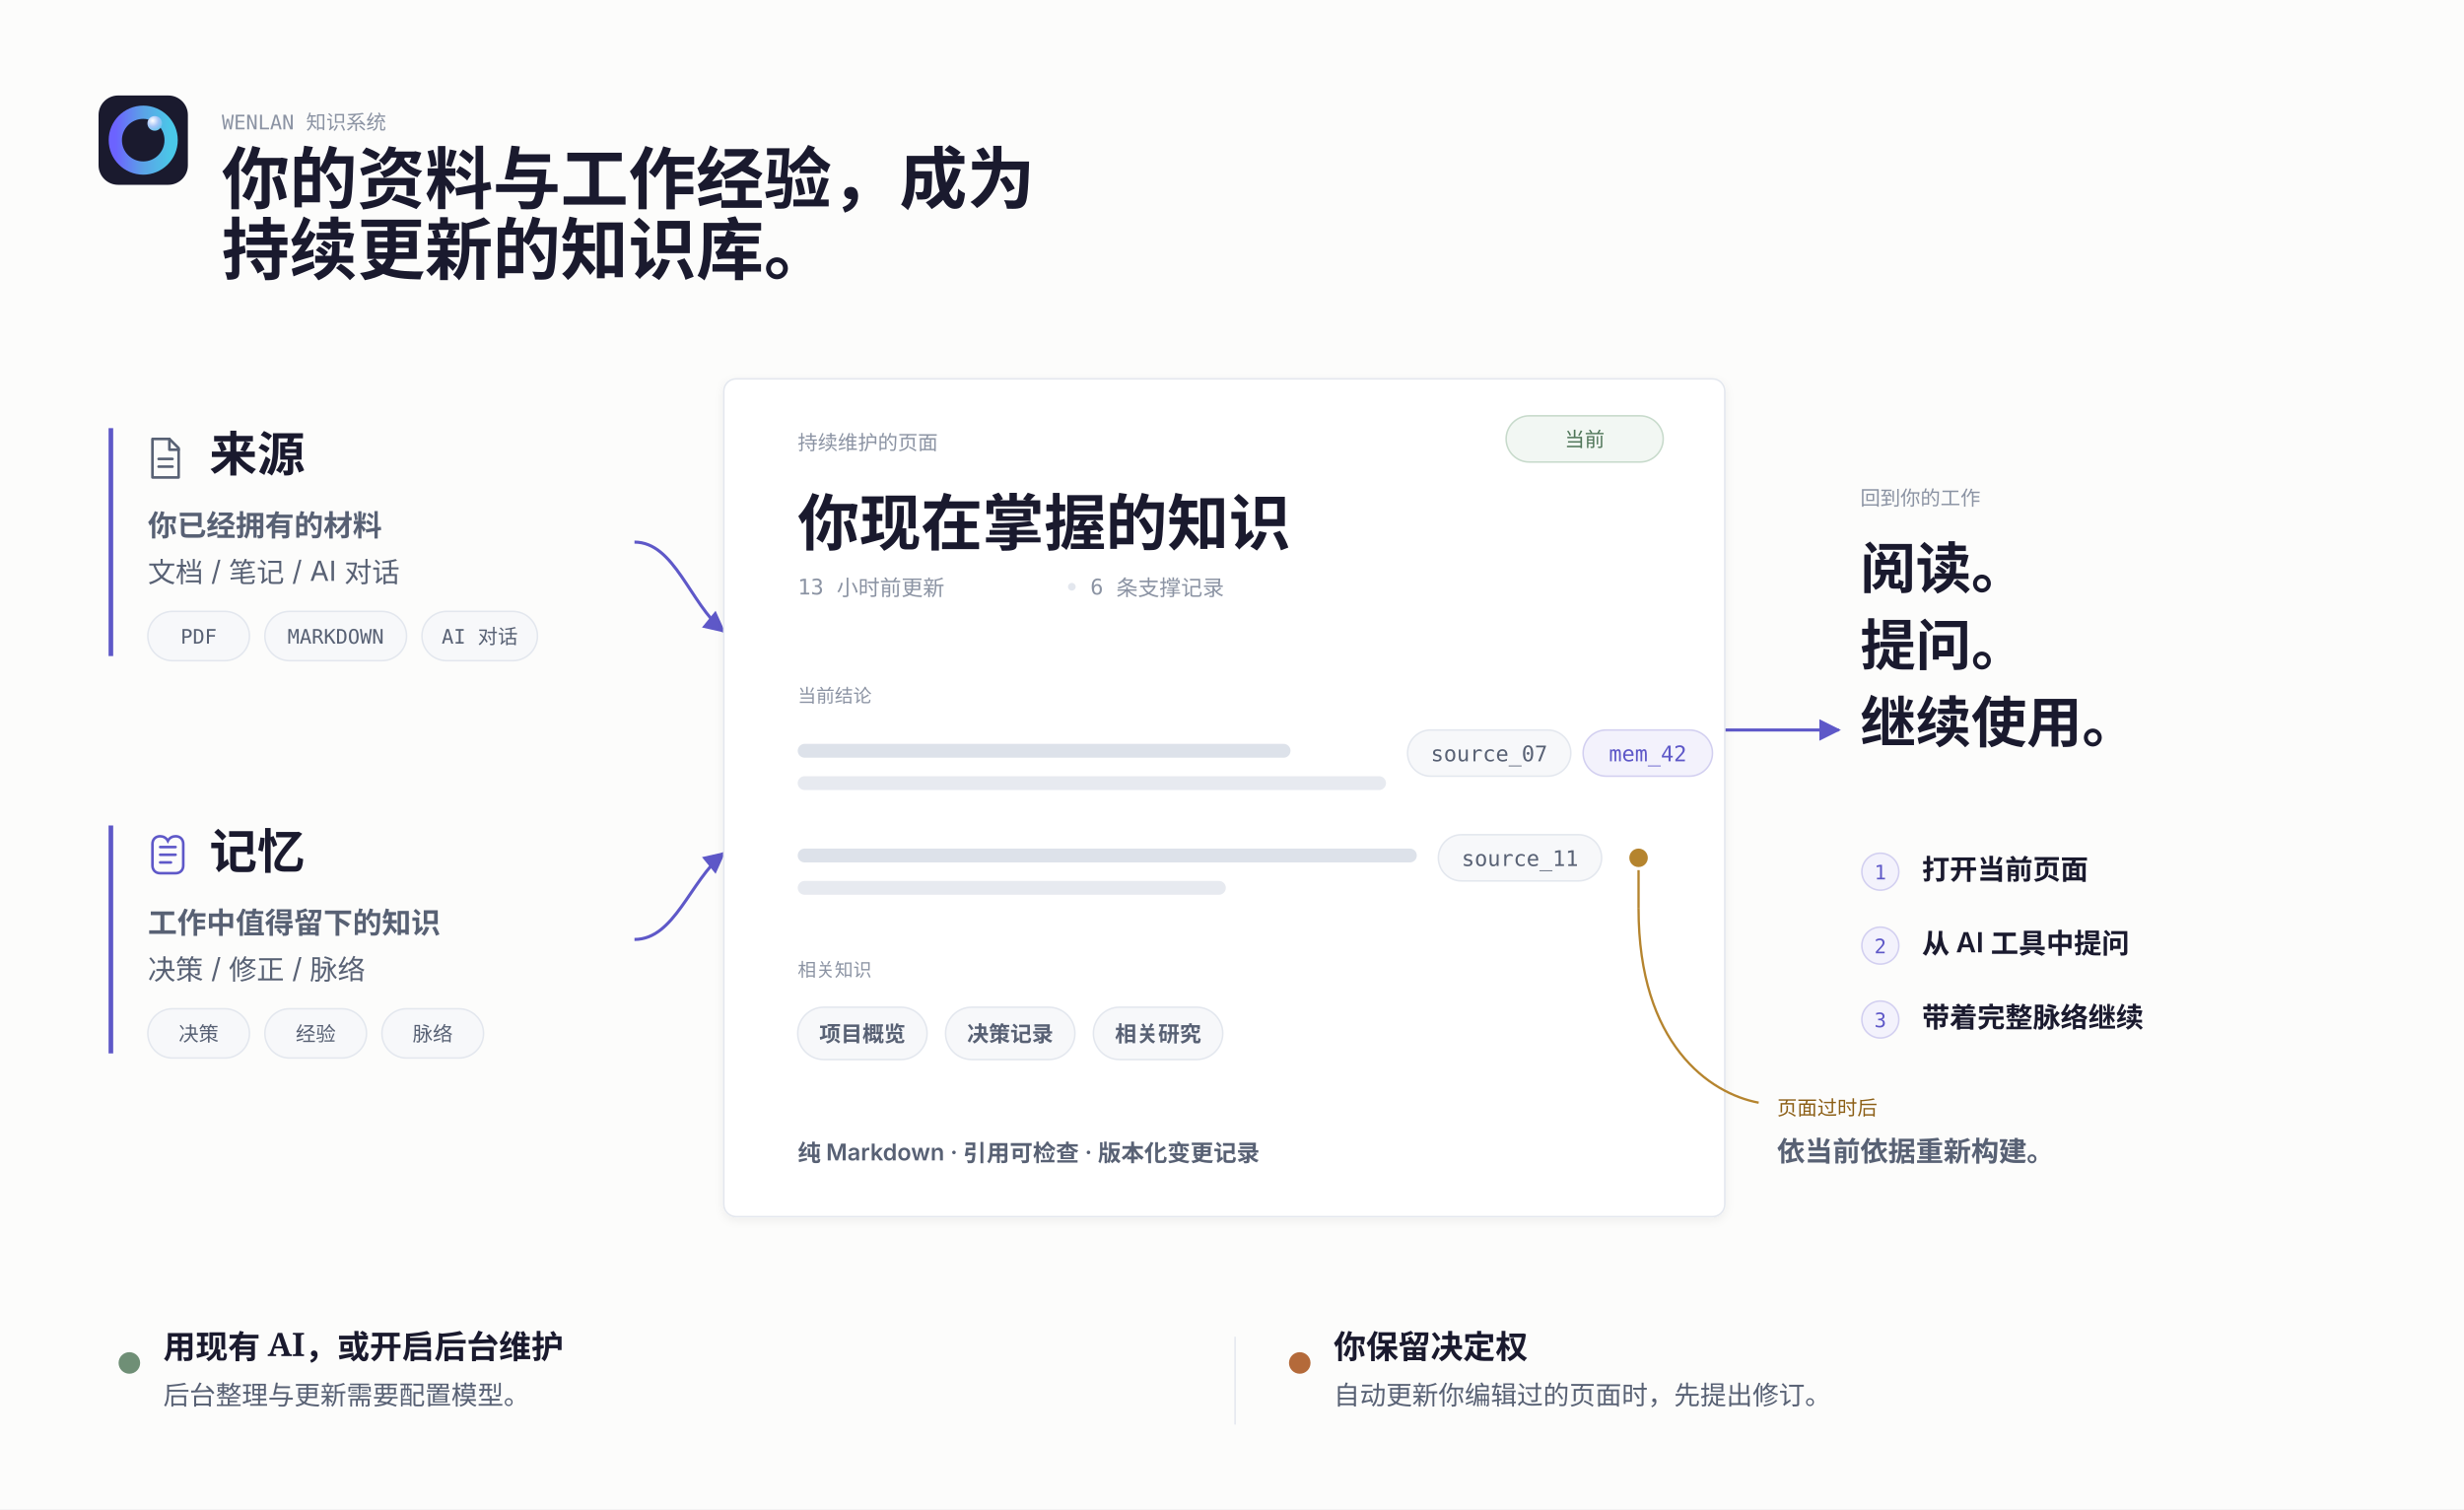
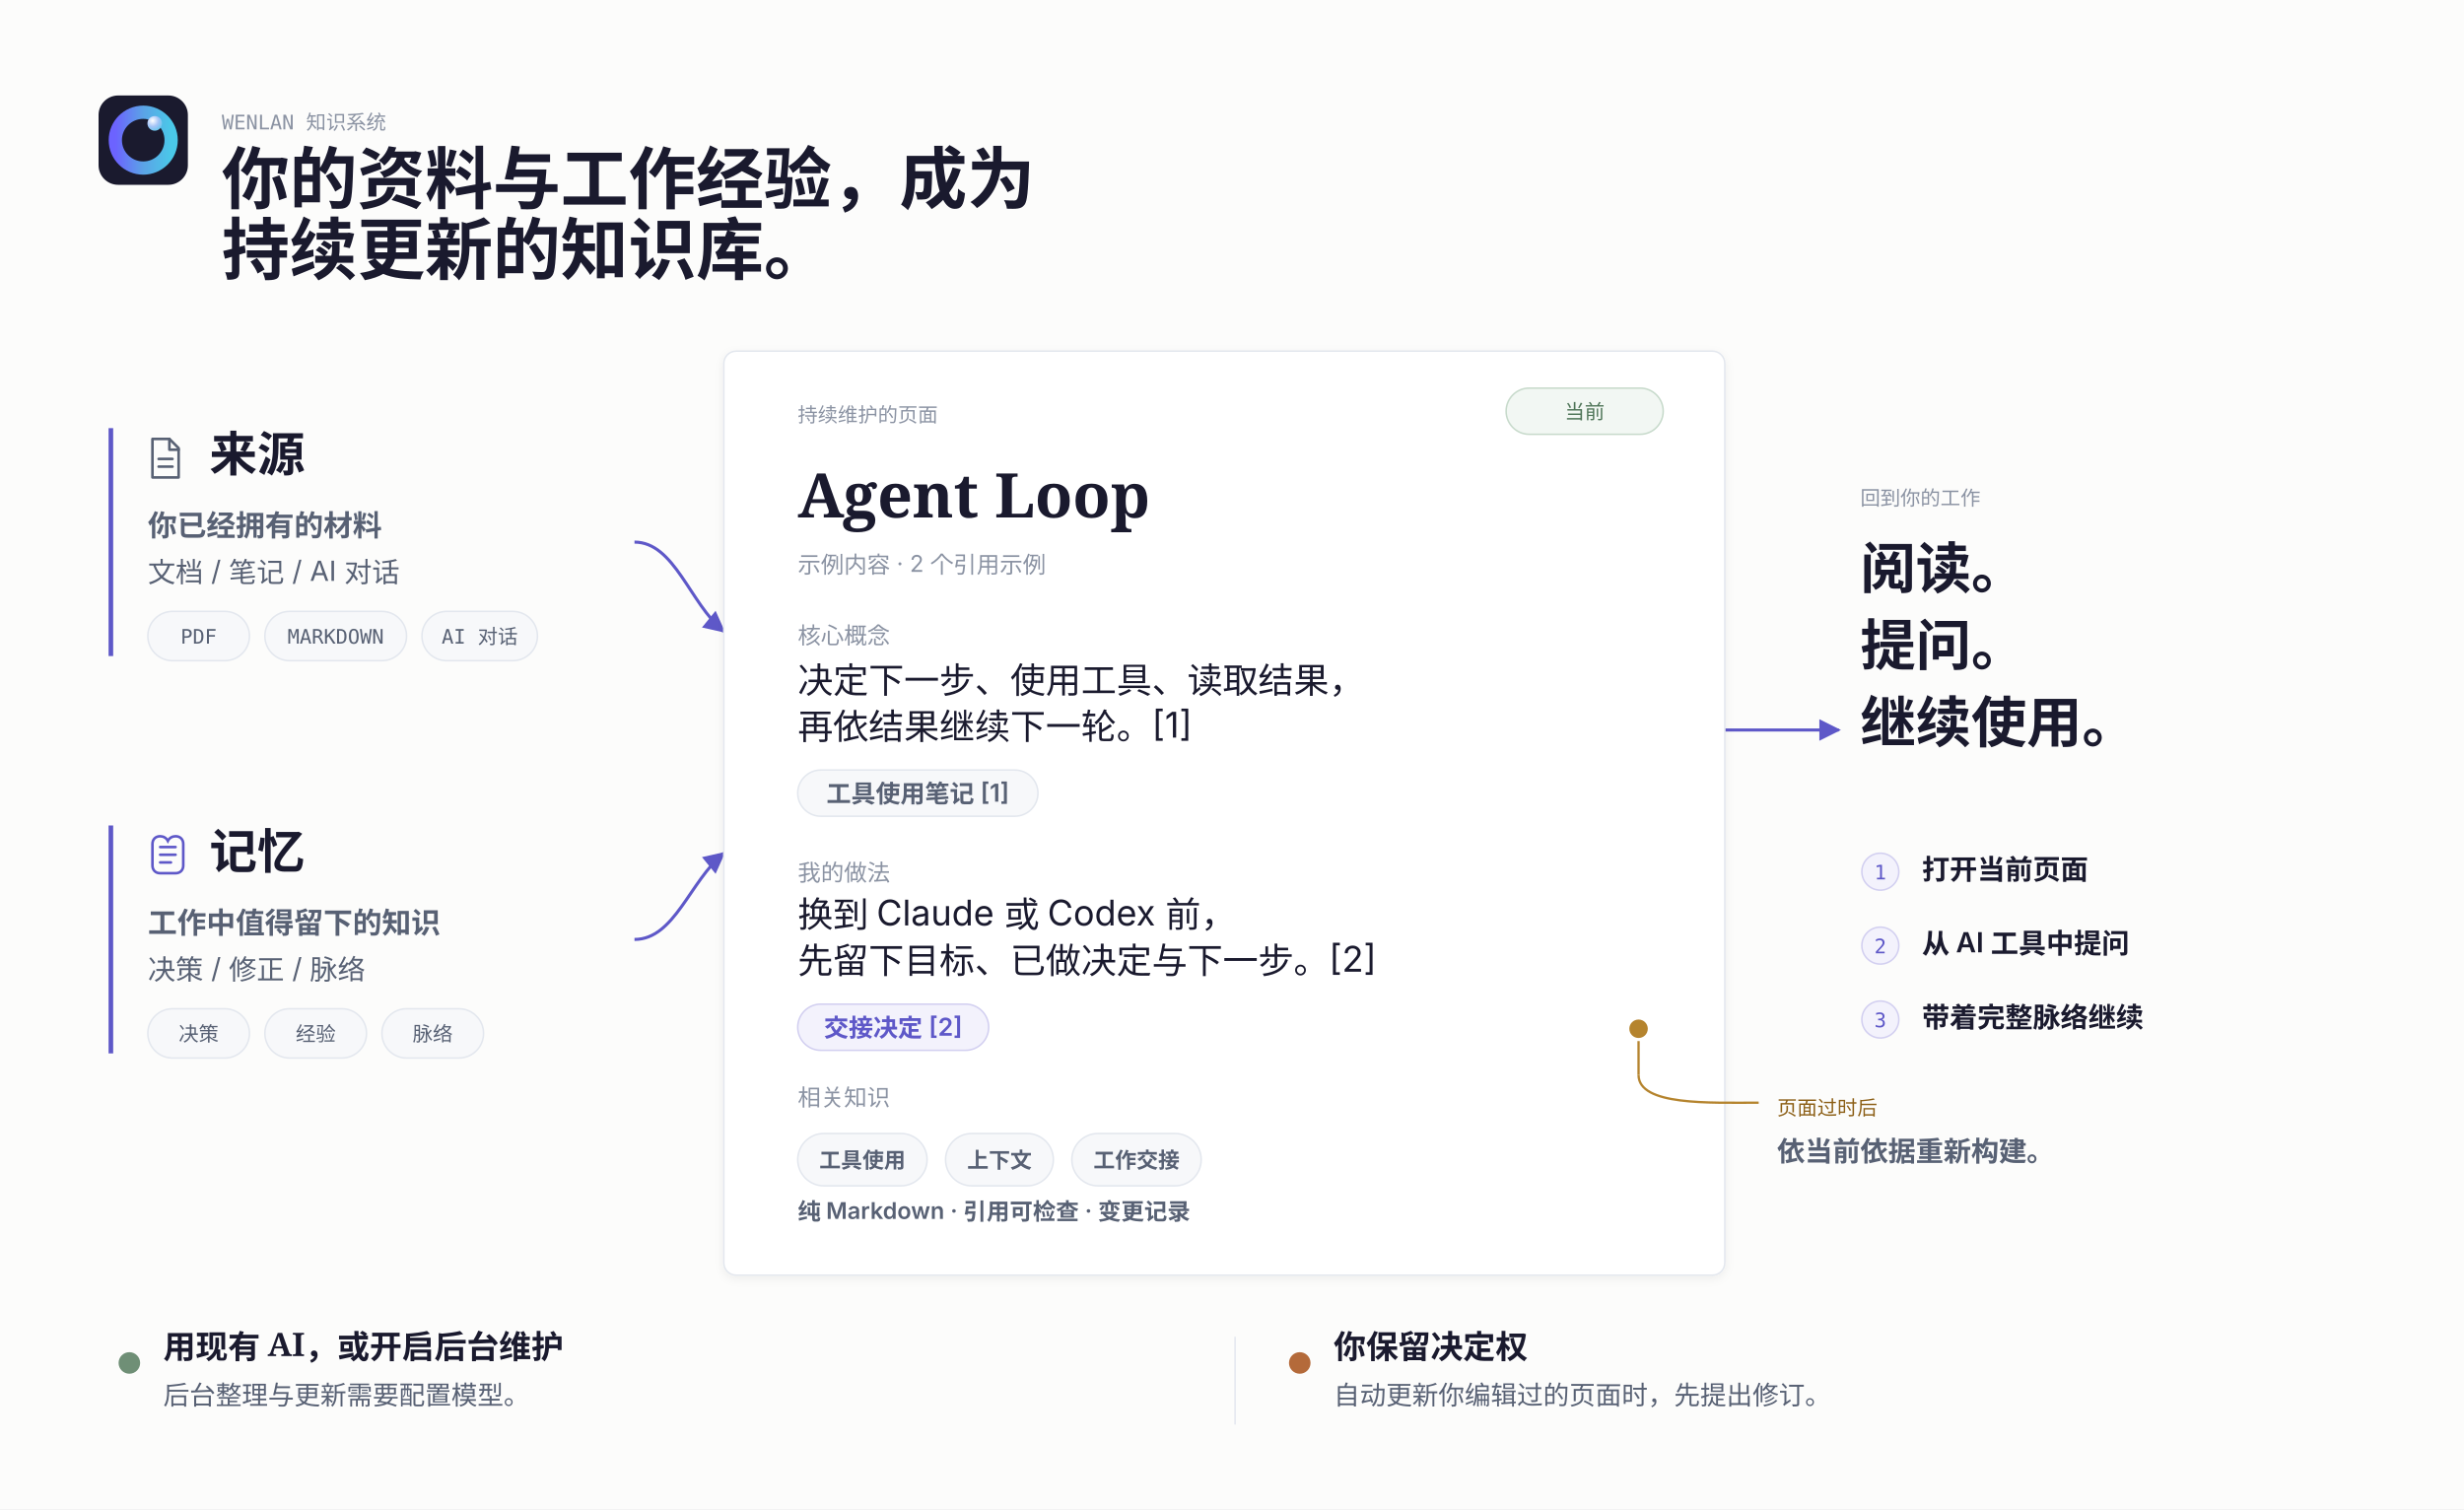
<svg xmlns="http://www.w3.org/2000/svg" width="1600" height="980" viewBox="0 0 1600 980" role="img" aria-labelledby="title desc">
  <style>text { font-kerning: normal; }</style>
  <rect width="1600" height="980" fill="#FCFCFB" />
  <g transform="translate(64 62) scale(0.1132812)">
    <rect width="512" height="512" rx="112" fill="#1A1A2E" />
    <circle cx="256" cy="256" r="160" fill="none" stroke="url(#overview-zh-Hans-desktop-ring)" stroke-width="76" />
    <circle cx="322" cy="160" r="42" fill="url(#overview-zh-Hans-desktop-orb)" />
  </g>
  <g data-fit-region="overview-zh-Hans-desktop-heading" data-fit-x="144" data-fit-y="58" data-fit-width="1392" data-fit-height="142" data-check-overlap="false">
    <text x="144" y="84" font-family="'JetBrains Mono', monospace" font-size="13" font-weight="500" fill="#8B93A3" text-anchor="start">WENLAN 知识系统</text>
    <text x="144" y="132" font-family="'Fraunces', Georgia, serif" font-size="44" font-weight="600" fill="#1A1A2E" text-anchor="start">你的资料与工作经验，成为</text>
    <text x="144" y="178" font-family="'Fraunces', Georgia, serif" font-size="44" font-weight="600" fill="#1A1A2E" text-anchor="start">持续更新的知识库。</text>
  </g>
  <path d="M412 352 C438 352 448 392 470 410" fill="none" stroke="#5E58C8" stroke-width="2" marker-end="url(#overview-zh-Hans-desktop-arrow)" />
  <path d="M412 610 C438 610 448 572 470 554" fill="none" stroke="#5E58C8" stroke-width="2" marker-end="url(#overview-zh-Hans-desktop-arrow)" />
  <path d="M1120 474 C1160 474 1176 474 1194 474" fill="none" stroke="#5E58C8" stroke-width="2" marker-end="url(#overview-zh-Hans-desktop-arrow)" />
  <g data-fit-region="overview-zh-Hans-desktop-sources" data-fit-x="72" data-fit-y="260" data-fit-width="350" data-fit-height="186" data-check-overlap="true">
    <line x1="72" y1="278" x2="72" y2="426" stroke="#5E58C8" stroke-width="3" />
    <g fill="none" stroke="#586174" stroke-width="1.7" stroke-linecap="round" stroke-linejoin="round">
      <path d="M99 285h11l6 6v19H99z" />
      <path d="M110 285v7h6" />
      <path d="M103 298h9M103 303h9" />
    </g>
    <text x="136" y="306" font-family="'Fraunces', Georgia, serif" font-size="31" font-weight="600" fill="#1A1A2E" text-anchor="start">来源</text>
    <text x="96" y="348" font-family="'Instrument Sans', -apple-system, sans-serif" font-size="19" font-weight="600" fill="#586174" text-anchor="start">你已经拥有的材料</text>
    <text x="96" y="378" font-family="'Instrument Sans', -apple-system, sans-serif" font-size="18" font-weight="400" fill="#586174" text-anchor="start">文档 / 笔记 / AI 对话</text>
    <g>
      <rect x="96" y="397" width="66" height="32" rx="16" fill="#F7F8FA" stroke="#E3E7EE" />
      <text x="129" y="417.94" font-family="'JetBrains Mono', monospace" font-size="13" font-weight="500" fill="#586174" text-anchor="middle">PDF</text>
    </g>
    <g>
      <rect x="172" y="397" width="92" height="32" rx="16" fill="#F7F8FA" stroke="#E3E7EE" />
      <text x="218" y="417.94" font-family="'JetBrains Mono', monospace" font-size="13" font-weight="500" fill="#586174" text-anchor="middle">MARKDOWN</text>
    </g>
    <g>
      <rect x="274" y="397" width="75" height="32" rx="16" fill="#F7F8FA" stroke="#E3E7EE" />
      <text x="311.5" y="417.94" font-family="'JetBrains Mono', monospace" font-size="13" font-weight="500" fill="#586174" text-anchor="middle">AI 对话</text>
    </g>
  </g>
  <g data-fit-region="overview-zh-Hans-desktop-memories" data-fit-x="72" data-fit-y="518" data-fit-width="350" data-fit-height="186" data-check-overlap="true">
    <line x1="72" y1="536" x2="72" y2="684" stroke="#5E58C8" stroke-width="3" />
    <g fill="none" stroke="#5E58C8" stroke-width="1.7" stroke-linecap="round">
      <path d="M99 548c0-3 2-5 5-5 2 0 4 1 5 3 1-2 3-3 5-3 3 0 5 2 5 5v14c0 3-2 5-5 5H104c-3 0-5-2-5-5z" />
      <path d="M104 550h10M104 555h10M104 560h7" />
    </g>
    <text x="136" y="564" font-family="'Fraunces', Georgia, serif" font-size="31" font-weight="600" fill="#1A1A2E" text-anchor="start">记忆</text>
    <text x="96" y="606" font-family="'Instrument Sans', -apple-system, sans-serif" font-size="19" font-weight="600" fill="#586174" text-anchor="start">工作中值得留下的知识</text>
    <text x="96" y="636" font-family="'Instrument Sans', -apple-system, sans-serif" font-size="18" font-weight="400" fill="#586174" text-anchor="start">决策 / 修正 / 脉络</text>
    <g>
      <rect x="96" y="655" width="66" height="32" rx="16" fill="#F7F8FA" stroke="#E3E7EE" />
      <text x="129" y="675.94" font-family="'JetBrains Mono', monospace" font-size="13" font-weight="500" fill="#586174" text-anchor="middle">决策</text>
    </g>
    <g>
      <rect x="172" y="655" width="66" height="32" rx="16" fill="#F7F8FA" stroke="#E3E7EE" />
      <text x="205" y="675.94" font-family="'JetBrains Mono', monospace" font-size="13" font-weight="500" fill="#586174" text-anchor="middle">经验</text>
    </g>
    <g>
      <rect x="248" y="655" width="66" height="32" rx="16" fill="#F7F8FA" stroke="#E3E7EE" />
      <text x="281" y="675.94" font-family="'JetBrains Mono', monospace" font-size="13" font-weight="500" fill="#586174" text-anchor="middle">脉络</text>
    </g>
  </g>
-   <g data-fit-region="overview-zh-Hans-desktop-page" data-fit-x="470" data-fit-y="246" data-fit-width="650" data-fit-height="544" data-check-overlap="false">
+   <g data-fit-region="overview-zh-Hans-desktop-page" data-fit-x="470" data-fit-y="228" data-fit-width="650" data-fit-height="600" data-check-overlap="false">
    <g filter="url(#overview-zh-Hans-desktop-page-shadow)">
-       <rect x="470" y="246" width="650" height="544" rx="8" fill="#FFFFFF" stroke="#E3E7EE" />
+       <rect x="470" y="228" width="650" height="600" rx="8" fill="#FFFFFF" stroke="#E3E7EE" />
    </g>
-     <text x="518" y="292" font-family="'JetBrains Mono', monospace" font-size="13" font-weight="500" fill="#8B93A3" text-anchor="start">持续维护的页面</text>
+     <text x="518" y="274" font-family="'JetBrains Mono', monospace" font-size="13" font-weight="500" fill="#8B93A3" text-anchor="start">持续维护的页面</text>
    <g>
-       <rect x="978" y="270" width="102" height="30" rx="15" fill="#F2F7F3" stroke="#C7DACB" />
-       <text x="1029" y="289.94" font-family="'JetBrains Mono', monospace" font-size="13" font-weight="500" fill="#4F7558" text-anchor="middle">当前</text>
+       <rect x="978" y="252" width="102" height="30" rx="15" fill="#F2F7F3" stroke="#C7DACB" />
+       <text x="1029" y="271.94" font-family="'JetBrains Mono', monospace" font-size="13" font-weight="500" fill="#4F7558" text-anchor="middle">当前</text>
    </g>
-     <text x="518" y="354" font-family="'Fraunces', Georgia, serif" font-size="40" font-weight="600" fill="#1A1A2E" text-anchor="start">你现在掌握的知识</text>
-     <text x="518" y="386" font-family="'JetBrains Mono', monospace" font-size="14" font-weight="500" fill="#8B93A3" text-anchor="start">13 小时前更新</text>
-     <circle cx="696" cy="381" r="2.5" fill="#E3E7EE" />
-     <text x="708" y="386" font-family="'JetBrains Mono', monospace" font-size="14" font-weight="500" fill="#8B93A3" text-anchor="start">6 条支撑记录</text>
-     <text x="518" y="456" font-family="'JetBrains Mono', monospace" font-size="12" font-weight="500" fill="#8B93A3" text-anchor="start">当前结论</text>
-     <rect x="518" y="483" width="320" height="9" rx="4.5" fill="#DDE2EA" />
-     <rect x="518" y="504" width="382" height="9" rx="4.5" fill="#E7EAF0" />
+     <text x="518" y="336" font-family="'Fraunces', Georgia, serif" font-size="40" font-weight="600" fill="#1A1A2E" text-anchor="start">Agent Loop</text>
+     <text x="518" y="372" font-family="'Instrument Sans', -apple-system, sans-serif" font-size="15" font-weight="400" fill="#8B93A3" text-anchor="start">示例内容 · 2 个引用示例</text>
+     <text x="518" y="418" font-family="'JetBrains Mono', monospace" font-size="15" font-weight="500" fill="#8B93A3" text-anchor="start">核心概念</text>
+     <text x="518" y="450" font-family="'Instrument Sans', -apple-system, sans-serif" font-size="23" font-weight="400" fill="#1A1A2E" text-anchor="start">决定下一步、使用工具、读取结果，</text>
+     <text x="518" y="480" font-family="'Instrument Sans', -apple-system, sans-serif" font-size="23" font-weight="400" fill="#1A1A2E" text-anchor="start">再依结果继续下一轮。[1]</text>
    <g>
-       <rect x="914" y="474" width="106" height="30" rx="15" fill="#F7F8FA" stroke="#E3E7EE" />
-       <text x="967" y="494.32" font-family="'JetBrains Mono', monospace" font-size="14" font-weight="500" fill="#586174" text-anchor="middle">source_07</text>
+       <rect x="518" y="500" width="156" height="30" rx="15" fill="#F7F8FA" stroke="#E3E7EE" />
+       <text x="596" y="521.08" font-family="'Instrument Sans', -apple-system, sans-serif" font-size="16" font-weight="600" fill="#586174" text-anchor="middle">工具使用笔记 [1]</text>
+     </g>
+     <text x="518" y="572" font-family="'JetBrains Mono', monospace" font-size="15" font-weight="500" fill="#8B93A3" text-anchor="start">我的做法</text>
+     <text x="518" y="602" font-family="'Instrument Sans', -apple-system, sans-serif" font-size="23" font-weight="400" fill="#1A1A2E" text-anchor="start">换到 Claude 或 Codex 前，</text>
+     <text x="518" y="632" font-family="'Instrument Sans', -apple-system, sans-serif" font-size="23" font-weight="400" fill="#1A1A2E" text-anchor="start">先留下目标、已做决定与下一步。[2]</text>
+     <g>
+       <rect x="518" y="652" width="124" height="30" rx="15" fill="#F3F2FC" stroke="#D2CFF0" />
+       <text x="580" y="673.08" font-family="'Instrument Sans', -apple-system, sans-serif" font-size="16" font-weight="600" fill="#5E58C8" text-anchor="middle">交接决定 [2]</text>
+     </g>
+     <circle cx="1064" cy="668" r="6" fill="#B5842E" />
+     <line x1="1064" y1="676" x2="1064" y2="698" stroke="#B5842E" stroke-width="1.5" />
+     <text x="518" y="718" font-family="'JetBrains Mono', monospace" font-size="15" font-weight="500" fill="#8B93A3" text-anchor="start">相关知识</text>
+     <g>
+       <rect x="518" y="736" width="84" height="34" rx="17" fill="#F7F8FA" stroke="#E3E7EE" />
+       <text x="560" y="758.32" font-family="'Instrument Sans', -apple-system, sans-serif" font-size="14" font-weight="600" fill="#586174" text-anchor="middle">工具使用</text>
    </g>
    <g>
-       <rect x="1028" y="474" width="84" height="30" rx="15" fill="#F3F2FC" stroke="#D2CFF0" />
-       <text x="1070" y="494.32" font-family="'JetBrains Mono', monospace" font-size="14" font-weight="500" fill="#5E58C8" text-anchor="middle">mem_42</text>
-     </g>
-     <rect x="518" y="551" width="402" height="9" rx="4.5" fill="#DDE2EA" />
-     <rect x="518" y="572" width="278" height="9" rx="4.5" fill="#E7EAF0" />
-     <g>
-       <rect x="934" y="542" width="106" height="30" rx="15" fill="#F7F8FA" stroke="#E3E7EE" />
-       <text x="987" y="562.32" font-family="'JetBrains Mono', monospace" font-size="14" font-weight="500" fill="#586174" text-anchor="middle">source_11</text>
-     </g>
-     <circle cx="1064" cy="557" r="6" fill="#B5842E" />
-     <line x1="1064" y1="565" x2="1064" y2="590" stroke="#B5842E" stroke-width="1.5" />
-     <text x="518" y="634" font-family="'JetBrains Mono', monospace" font-size="12" font-weight="500" fill="#8B93A3" text-anchor="start">相关知识</text>
-     <g>
-       <rect x="518" y="654" width="84" height="34" rx="17" fill="#F7F8FA" stroke="#E3E7EE" />
-       <text x="560" y="676.32" font-family="'Instrument Sans', -apple-system, sans-serif" font-size="14" font-weight="600" fill="#586174" text-anchor="middle">项目概览</text>
+       <rect x="614" y="736" width="70" height="34" rx="17" fill="#F7F8FA" stroke="#E3E7EE" />
+       <text x="649" y="758.32" font-family="'Instrument Sans', -apple-system, sans-serif" font-size="14" font-weight="600" fill="#586174" text-anchor="middle">上下文</text>
    </g>
    <g>
-       <rect x="614" y="654" width="84" height="34" rx="17" fill="#F7F8FA" stroke="#E3E7EE" />
-       <text x="656" y="676.32" font-family="'Instrument Sans', -apple-system, sans-serif" font-size="14" font-weight="600" fill="#586174" text-anchor="middle">决策记录</text>
+       <rect x="696" y="736" width="84" height="34" rx="17" fill="#F7F8FA" stroke="#E3E7EE" />
+       <text x="738" y="758.32" font-family="'Instrument Sans', -apple-system, sans-serif" font-size="14" font-weight="600" fill="#586174" text-anchor="middle">工作交接</text>
    </g>
-     <g>
-       <rect x="710" y="654" width="84" height="34" rx="17" fill="#F7F8FA" stroke="#E3E7EE" />
-       <text x="752" y="676.32" font-family="'Instrument Sans', -apple-system, sans-serif" font-size="14" font-weight="600" fill="#586174" text-anchor="middle">相关研究</text>
-     </g>
-     <text x="518" y="754" font-family="'Instrument Sans', -apple-system, sans-serif" font-size="15" font-weight="600" fill="#586174" text-anchor="start">纯 Markdown · 引用可检查 · 版本化变更记录</text>
+     <text x="518" y="792" font-family="'Instrument Sans', -apple-system, sans-serif" font-size="15" font-weight="600" fill="#586174" text-anchor="start">纯 Markdown · 引用可检查 · 变更记录</text>
  </g>
  <g data-fit-region="overview-zh-Hans-desktop-changed-support" data-fit-x="1124" data-fit-y="704" data-fit-width="390" data-fit-height="80" data-check-overlap="true">
-     <path d="M1064 590 C1064 678 1110 710 1142 716" fill="none" stroke="#B5842E" stroke-width="1.5" />
+     <path d="M1064 698 C1064 718 1110 716 1142 716" fill="none" stroke="#B5842E" stroke-width="1.5" />
    <text x="1154" y="724" font-family="'JetBrains Mono', monospace" font-size="13" font-weight="500" fill="#8C5F16" text-anchor="start">页面过时后</text>
    <text x="1154" y="754" font-family="'Instrument Sans', -apple-system, sans-serif" font-size="18" font-weight="600" fill="#586174" text-anchor="start">依当前依据重新构建。</text>
  </g>
  <g data-fit-region="overview-zh-Hans-desktop-back-to-work" data-fit-x="1208" data-fit-y="308" data-fit-width="326" data-fit-height="390" data-check-overlap="true">
    <text x="1208" y="328" font-family="'JetBrains Mono', monospace" font-size="13" font-weight="500" fill="#8B93A3" text-anchor="start">回到你的工作</text>
    <text x="1208" y="382" font-family="'Fraunces', Georgia, serif" font-size="36" font-weight="600" fill="#1A1A2E" text-anchor="start">阅读。</text>
    <text x="1208" y="432" font-family="'Fraunces', Georgia, serif" font-size="36" font-weight="600" fill="#1A1A2E" text-anchor="start">提问。</text>
    <text x="1208" y="482" font-family="'Fraunces', Georgia, serif" font-size="36" font-weight="600" fill="#1A1A2E" text-anchor="start">继续使用。</text>
    <circle cx="1221" cy="566" r="12" fill="#F3F2FC" stroke="#D2CFF0" />
    <text x="1221" y="571" font-family="'JetBrains Mono', monospace" font-size="13" font-weight="500" fill="#5E58C8" text-anchor="middle">1</text>
    <text x="1248" y="571" font-family="'Instrument Sans', -apple-system, sans-serif" font-size="18" font-weight="600" fill="#1A1A2E" text-anchor="start">打开当前页面</text>
    <circle cx="1221" cy="614" r="12" fill="#F3F2FC" stroke="#D2CFF0" />
    <text x="1221" y="619" font-family="'JetBrains Mono', monospace" font-size="13" font-weight="500" fill="#5E58C8" text-anchor="middle">2</text>
    <text x="1248" y="619" font-family="'Instrument Sans', -apple-system, sans-serif" font-size="18" font-weight="600" fill="#1A1A2E" text-anchor="start">从 AI 工具中提问</text>
    <circle cx="1221" cy="662" r="12" fill="#F3F2FC" stroke="#D2CFF0" />
    <text x="1221" y="667" font-family="'JetBrains Mono', monospace" font-size="13" font-weight="500" fill="#5E58C8" text-anchor="middle">3</text>
    <text x="1248" y="667" font-family="'Instrument Sans', -apple-system, sans-serif" font-size="18" font-weight="600" fill="#1A1A2E" text-anchor="start">带着完整脉络继续</text>
  </g>
  <g data-fit-region="overview-zh-Hans-desktop-authority" data-fit-x="64" data-fit-y="842" data-fit-width="1472" data-fit-height="100" data-check-overlap="true">
    <circle cx="84" cy="885" r="7" fill="#6F8F76" />
    <text x="106" y="882" font-family="'Fraunces', Georgia, serif" font-size="21" font-weight="600" fill="#1A1A2E" text-anchor="start">用现有 AI，或开启后台维护</text>
    <text x="106" y="912" font-family="'Instrument Sans', -apple-system, sans-serif" font-size="17" font-weight="400" fill="#586174" text-anchor="start">后台整理与更新需要配置模型。</text>
    <line x1="802" y1="868" x2="802" y2="925" stroke="#E3E7EE" />
    <circle cx="844" cy="885" r="7" fill="#B46A3A" />
    <text x="866" y="882" font-family="'Fraunces', Georgia, serif" font-size="21" font-weight="600" fill="#1A1A2E" text-anchor="start">你保留决定权</text>
    <text x="866" y="912" font-family="'Instrument Sans', -apple-system, sans-serif" font-size="17" font-weight="400" fill="#586174" text-anchor="start">自动更新你编辑过的页面时，先提出修订。</text>
  </g>
  <defs>
    <linearGradient id="overview-zh-Hans-desktop-ring" x1="96" y1="256" x2="416" y2="256" gradientUnits="userSpaceOnUse">
      <stop stop-color="#6C63FF" />
      <stop offset="0.5" stop-color="#5BA3E6" />
      <stop offset="1" stop-color="#4AC8E8" />
    </linearGradient>
    <radialGradient id="overview-zh-Hans-desktop-orb" cx="0" cy="0" r="1" gradientUnits="userSpaceOnUse" gradientTransform="translate(310 144) rotate(52.125) scale(76.0263)">
      <stop stop-color="#FFFFFF" />
      <stop offset="0.45" stop-color="#A5C4F7" />
      <stop offset="1" stop-color="#4AC8E8" />
    </radialGradient>
    <marker id="overview-zh-Hans-desktop-arrow" viewBox="0 0 10 10" refX="9" refY="5" markerWidth="7" markerHeight="7" orient="auto-start-reverse">
      <path d="M0 0L10 5L0 10Z" fill="#5E58C8" />
    </marker>
    <filter id="overview-zh-Hans-desktop-page-shadow" x="-20%" y="-20%" width="140%" height="150%">
      <feDropShadow dx="0" dy="14" stdDeviation="18" flood-color="#1A1A2E" flood-opacity="0.10" />
      <feDropShadow dx="0" dy="2" stdDeviation="3" flood-color="#1A1A2E" flood-opacity="0.06" />
    </filter>
  </defs>
</svg>
